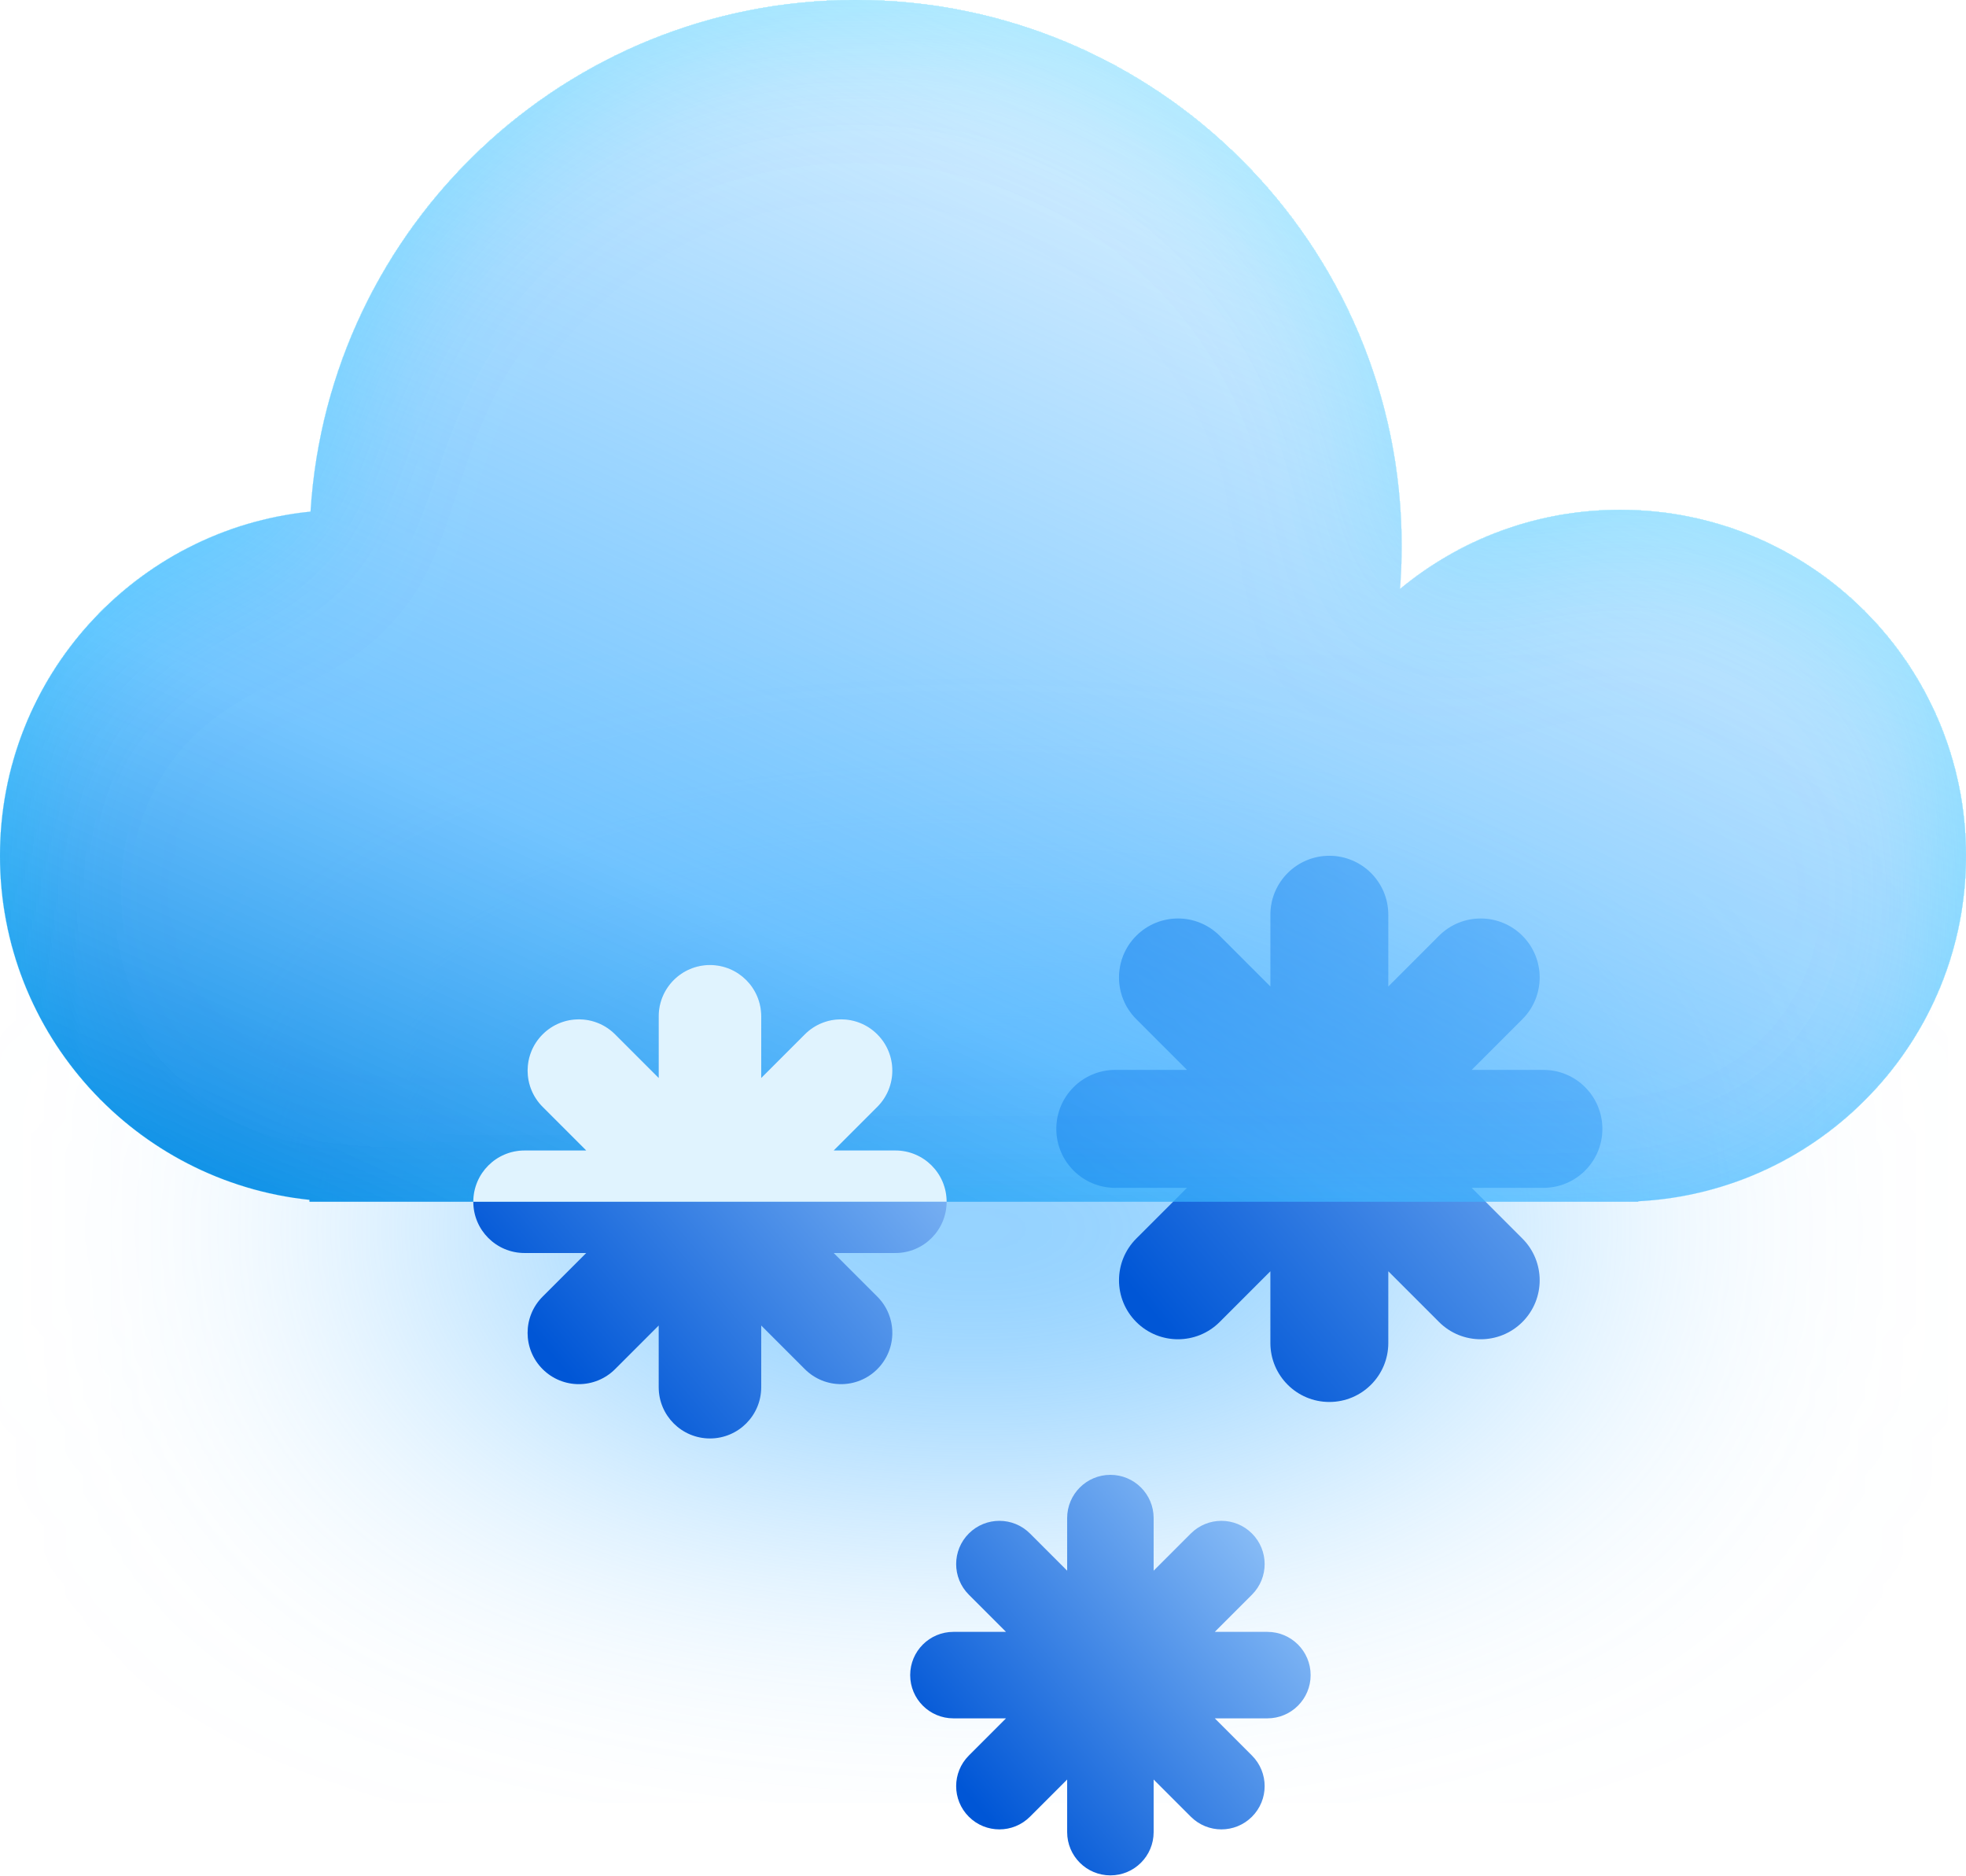
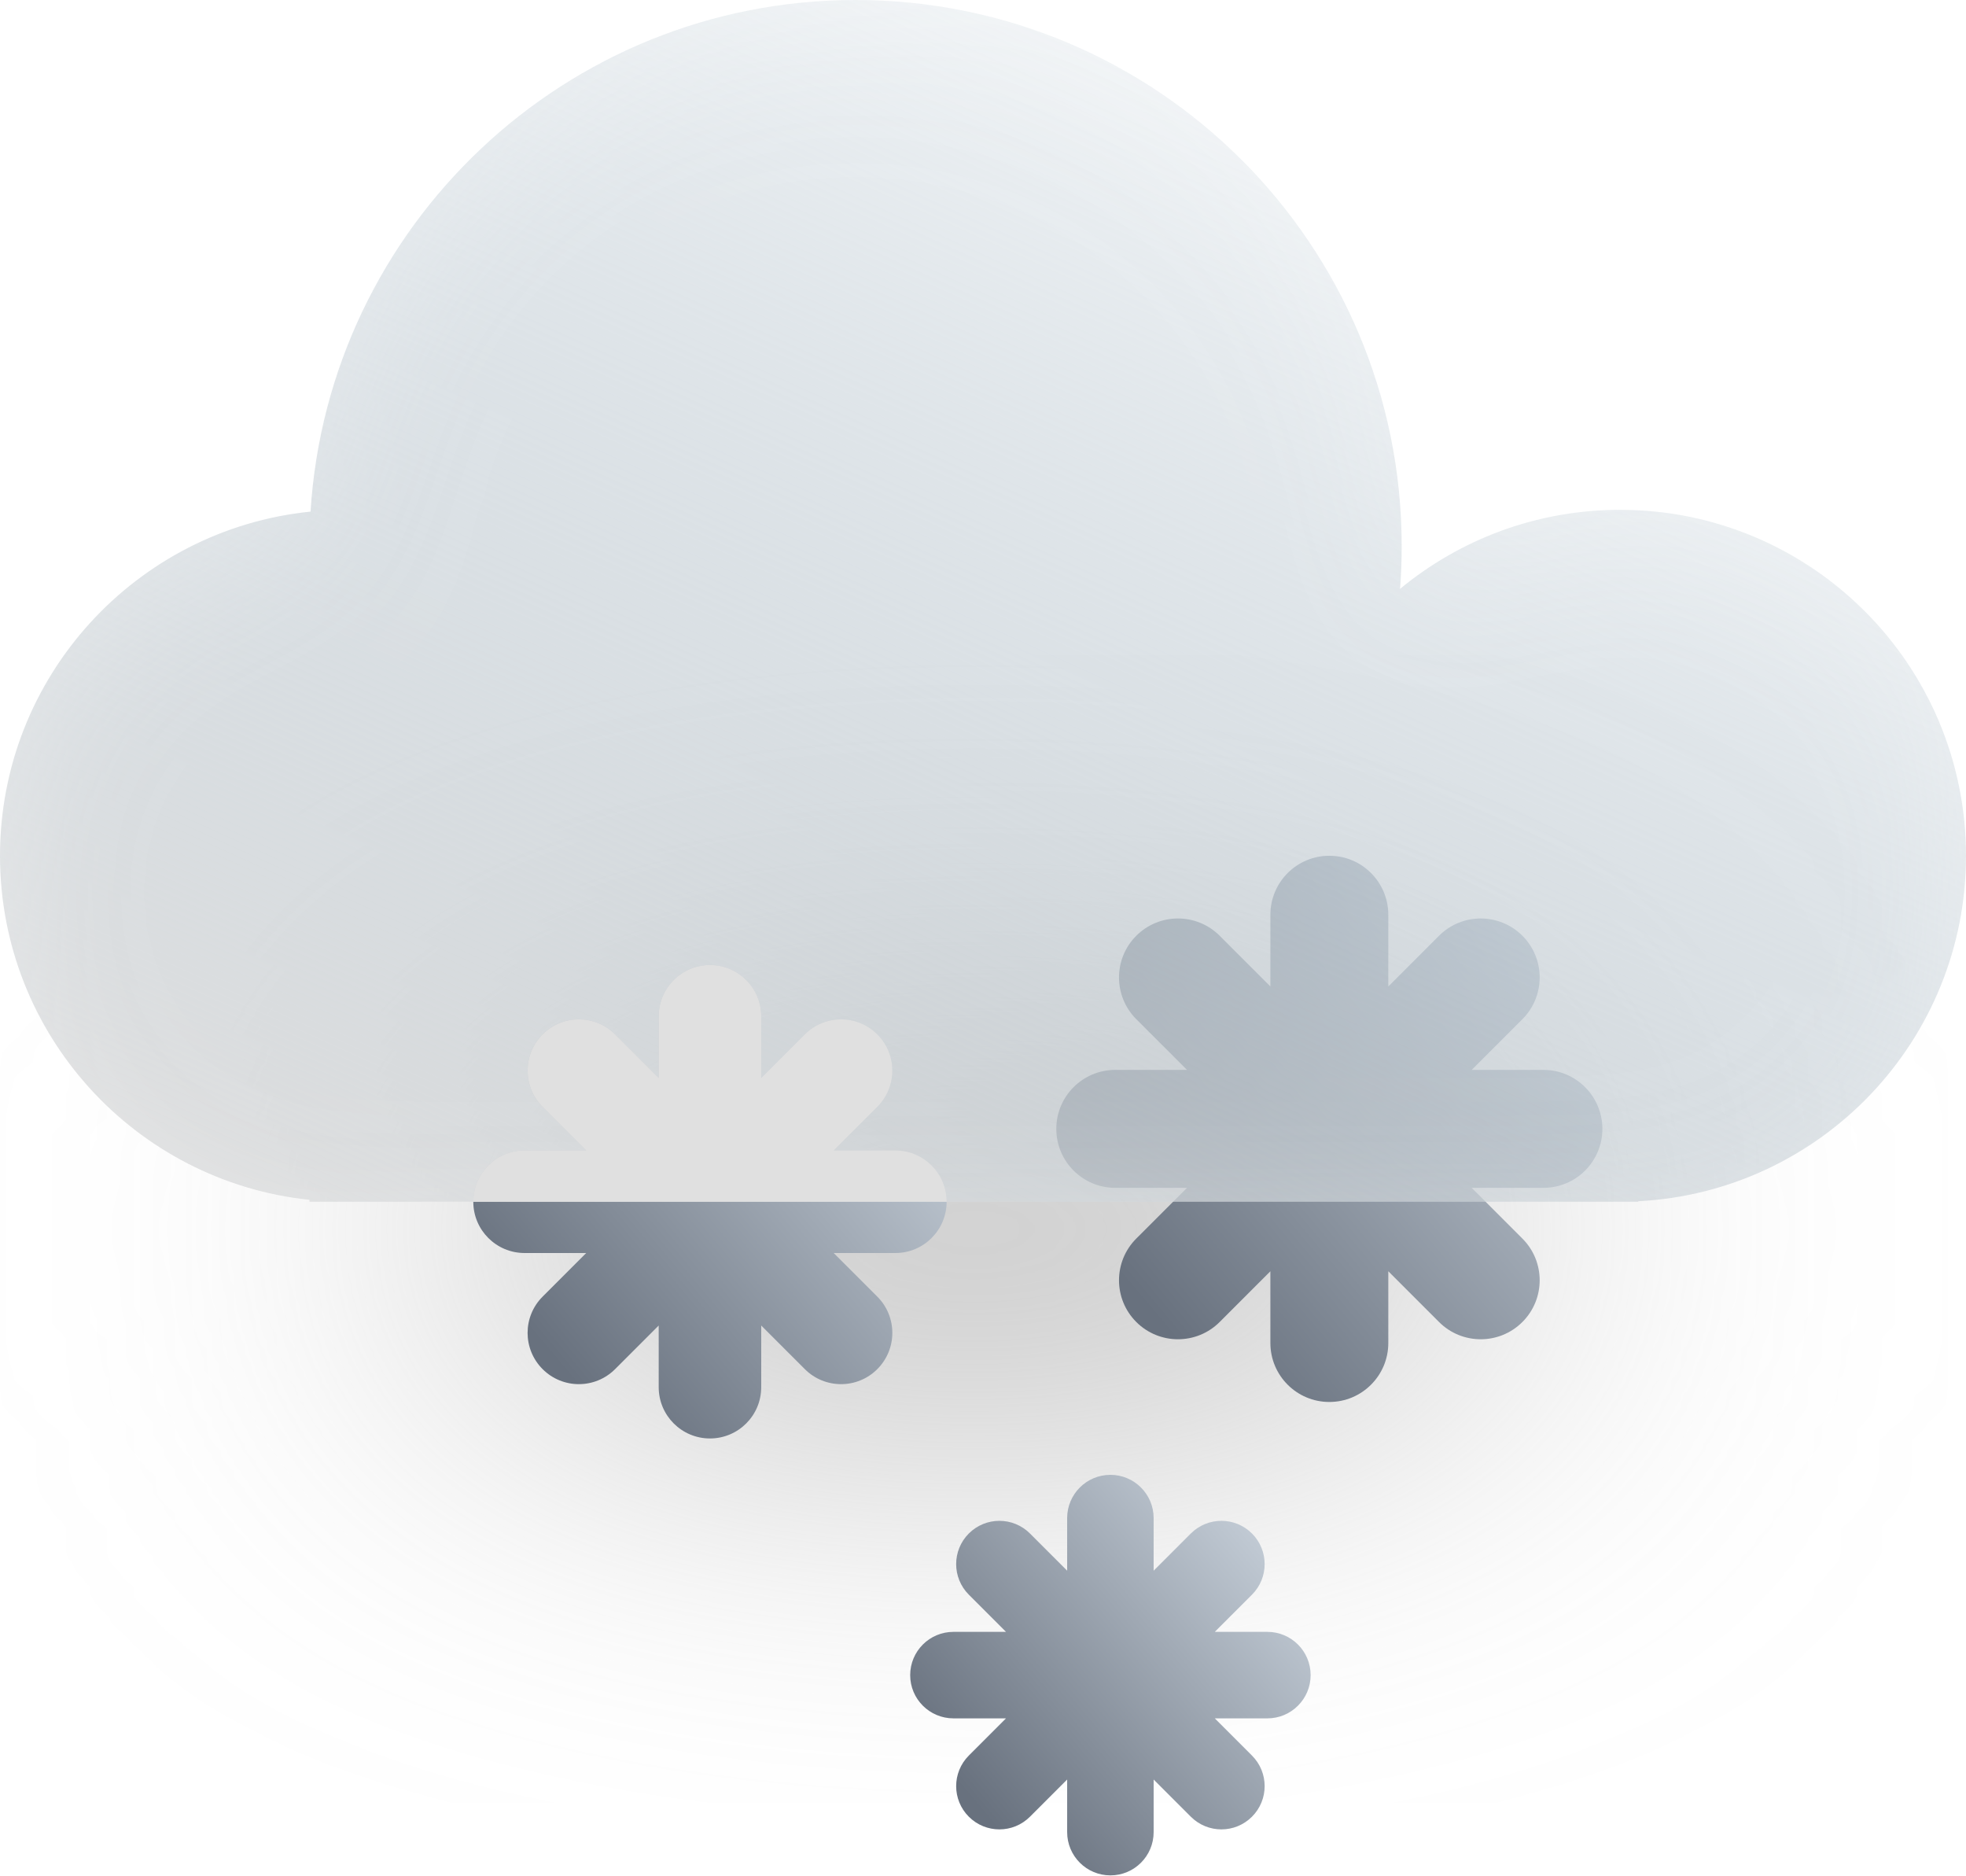
<svg xmlns="http://www.w3.org/2000/svg" width="108" height="103" viewBox="0 0 108 103" fill="none">
-   <g filter="url(#filter0_f_19_277)">
-     <ellipse cx="53.5" cy="67.5" rx="31.5" ry="9.5" fill="#4DB4FF" />
+   <g filter="url(#filter0_f_19_1489)">
+     <ellipse cx="53.5" cy="67.5" rx="31.5" ry="9.5" fill="#949494" fill-opacity="0.7" />
  </g>
-   <path fill-rule="evenodd" clip-rule="evenodd" d="M41.817 55.816C41.817 54.261 40.556 53 39.001 53C37.446 53 36.185 54.261 36.185 55.816V59.203L33.79 56.808C32.69 55.708 30.907 55.708 29.808 56.808C28.708 57.907 28.708 59.69 29.808 60.79L32.203 63.185H28.816C27.261 63.185 26 64.446 26 66.001C26 67.556 27.261 68.817 28.816 68.817H32.203L29.808 71.212C28.708 72.312 28.708 74.094 29.808 75.194C30.907 76.294 32.69 76.294 33.79 75.194L36.185 72.799V76.186C36.185 77.741 37.446 79.002 39.001 79.002C40.556 79.002 41.817 77.741 41.817 76.186V72.799L44.212 75.194C45.312 76.294 47.094 76.294 48.194 75.194C49.294 74.094 49.294 72.312 48.194 71.212L45.799 68.817H49.186C50.741 68.817 52.002 67.556 52.002 66.001C52.002 64.446 50.741 63.185 49.186 63.185H45.799L48.194 60.79C49.294 59.69 49.294 57.907 48.194 56.808C47.094 55.708 45.311 55.708 44.212 56.808L41.817 59.203V55.816Z" fill="url(#paint0_linear_19_277)" />
-   <path fill-rule="evenodd" clip-rule="evenodd" d="M76.265 50.239C76.265 48.45 74.815 47 73.026 47C71.237 47 69.787 48.45 69.787 50.239V54.179L67.001 51.393C65.736 50.128 63.685 50.128 62.42 51.393C61.155 52.658 61.155 54.709 62.42 55.974L65.206 58.76H61.266C59.477 58.76 58.027 60.21 58.027 61.999C58.027 63.788 59.477 65.238 61.266 65.238H65.206L62.42 68.024C61.155 69.289 61.155 71.34 62.42 72.605C63.685 73.87 65.736 73.87 67.001 72.605L69.787 69.819V73.759C69.787 75.548 71.237 76.998 73.026 76.998C74.815 76.998 76.265 75.548 76.265 73.759V69.819L79.051 72.605C80.316 73.87 82.367 73.87 83.632 72.605C84.897 71.34 84.897 69.289 83.632 68.024L80.846 65.238H84.786C86.575 65.238 88.025 63.788 88.025 61.999C88.025 60.21 86.575 58.76 84.786 58.76H80.846L83.632 55.974C84.897 54.709 84.897 52.658 83.632 51.393C82.367 50.128 80.316 50.128 79.051 51.393L76.265 54.179V50.239Z" fill="url(#paint1_linear_19_277)" />
-   <path fill-rule="evenodd" clip-rule="evenodd" d="M63.374 83.375C63.374 82.063 62.311 81 60.999 81C59.687 81 58.623 82.063 58.623 83.375V86.264L56.581 84.222C55.653 83.294 54.149 83.294 53.221 84.222C52.294 85.149 52.294 86.653 53.221 87.581L55.265 89.624H52.375C51.063 89.624 50 90.687 50 91.999C50 93.311 51.063 94.374 52.375 94.374H55.264L53.221 96.417C52.294 97.345 52.294 98.849 53.221 99.776C54.149 100.704 55.653 100.704 56.58 99.776L58.623 97.733V100.623C58.623 101.935 59.687 102.998 60.999 102.998C62.311 102.998 63.374 101.935 63.374 100.623V97.733L65.417 99.776C66.345 100.704 67.849 100.704 68.776 99.776C69.704 98.849 69.704 97.345 68.776 96.417L66.733 94.374H69.623C70.935 94.374 71.998 93.311 71.998 91.999C71.998 90.687 70.935 89.624 69.623 89.624H66.733L68.776 87.581C69.704 86.653 69.704 85.149 68.776 84.222C67.849 83.294 66.345 83.294 65.417 84.222L63.374 86.265V83.375Z" fill="url(#paint2_linear_19_277)" />
-   <g filter="url(#filter1_bi_19_277)">
-     <path fill-rule="evenodd" clip-rule="evenodd" d="M77 30C77 30.788 76.97 31.569 76.91 32.342C80.195 29.63 84.407 28 89 28C99.493 28 108 36.507 108 47C108 57.158 100.029 65.454 90 65.974V66H89H19H17V65.896C7.447 64.897 0 56.818 0 47C0 37.162 7.478 29.07 17.059 28.098C18.041 12.416 31.07 0 47 0C63.569 0 77 13.431 77 30Z" fill="url(#paint3_linear_19_277)" />
+   <path fill-rule="evenodd" clip-rule="evenodd" d="M41.817 55.816C41.817 54.261 40.556 53 39.001 53C37.446 53 36.185 54.261 36.185 55.816V59.203L33.79 56.808C32.69 55.708 30.907 55.708 29.808 56.808C28.708 57.907 28.708 59.69 29.808 60.79L32.203 63.185H28.816C27.261 63.185 26 64.446 26 66.001C26 67.556 27.261 68.817 28.816 68.817H32.203L29.808 71.212C28.708 72.312 28.708 74.094 29.808 75.194C30.907 76.294 32.69 76.294 33.79 75.194L36.185 72.799V76.186C36.185 77.741 37.446 79.002 39.001 79.002C40.556 79.002 41.817 77.741 41.817 76.186V72.799L44.212 75.194C45.312 76.294 47.094 76.294 48.194 75.194C49.294 74.094 49.294 72.312 48.194 71.212L45.799 68.817H49.186C50.741 68.817 52.002 67.556 52.002 66.001C52.002 64.446 50.741 63.185 49.186 63.185H45.799L48.194 60.79C49.294 59.69 49.294 57.907 48.194 56.808C47.094 55.708 45.311 55.708 44.212 56.808L41.817 59.203V55.816Z" fill="url(#paint0_linear_19_1489)" />
+   <path fill-rule="evenodd" clip-rule="evenodd" d="M76.265 50.239C76.265 48.45 74.815 47 73.026 47C71.237 47 69.787 48.45 69.787 50.239V54.179L67.001 51.393C65.736 50.128 63.685 50.128 62.42 51.393C61.155 52.658 61.155 54.709 62.42 55.974L65.206 58.76H61.266C59.477 58.76 58.027 60.21 58.027 61.999C58.027 63.788 59.477 65.238 61.266 65.238H65.206L62.42 68.024C61.155 69.289 61.155 71.34 62.42 72.605C63.685 73.87 65.736 73.87 67.001 72.605L69.787 69.819V73.759C69.787 75.548 71.237 76.998 73.026 76.998C74.815 76.998 76.265 75.548 76.265 73.759V69.819L79.051 72.605C80.316 73.87 82.367 73.87 83.632 72.605C84.897 71.34 84.897 69.289 83.632 68.024L80.846 65.238H84.786C86.575 65.238 88.025 63.788 88.025 61.999C88.025 60.21 86.575 58.76 84.786 58.76H80.846L83.632 55.974C84.897 54.709 84.897 52.658 83.632 51.393C82.367 50.128 80.316 50.128 79.051 51.393L76.265 54.179V50.239Z" fill="url(#paint1_linear_19_1489)" />
+   <path fill-rule="evenodd" clip-rule="evenodd" d="M63.374 83.375C63.374 82.063 62.311 81 60.999 81C59.687 81 58.623 82.063 58.623 83.375V86.264L56.581 84.222C55.653 83.294 54.149 83.294 53.221 84.222C52.294 85.149 52.294 86.653 53.221 87.581L55.265 89.624H52.375C51.063 89.624 50 90.687 50 91.999C50 93.311 51.063 94.374 52.375 94.374H55.264L53.221 96.417C52.294 97.345 52.294 98.849 53.221 99.776C54.149 100.704 55.653 100.704 56.58 99.776L58.623 97.733V100.623C58.623 101.935 59.687 102.998 60.999 102.998C62.311 102.998 63.374 101.935 63.374 100.623V97.733L65.417 99.776C66.345 100.704 67.849 100.704 68.776 99.776C69.704 98.849 69.704 97.345 68.776 96.417L66.733 94.374H69.623C70.935 94.374 71.998 93.311 71.998 91.999C71.998 90.687 70.935 89.624 69.623 89.624H66.733L68.776 87.581C69.704 86.653 69.704 85.149 68.776 84.222C67.849 83.294 66.345 83.294 65.417 84.222L63.374 86.265V83.375Z" fill="url(#paint2_linear_19_1489)" />
+   <g filter="url(#filter1_bi_19_1489)">
+     <path fill-rule="evenodd" clip-rule="evenodd" d="M77 30C77 30.788 76.97 31.569 76.91 32.342C80.195 29.63 84.407 28 89 28C99.493 28 108 36.507 108 47C108 57.158 100.029 65.454 90 65.974V66H89H19H17V65.896C7.447 64.897 0 56.818 0 47C0 37.162 7.478 29.07 17.059 28.098C18.041 12.416 31.07 0 47 0C63.569 0 77 13.431 77 30Z" fill="url(#paint3_linear_19_1489)" />
  </g>
-   <path fill-rule="evenodd" clip-rule="evenodd" d="M52.002 66H26C26.001 64.445 27.261 63.185 28.816 63.185H32.203L29.808 60.79C28.708 59.69 28.708 57.907 29.808 56.808C30.907 55.708 32.69 55.708 33.79 56.808L36.185 59.203V55.816C36.185 54.261 37.446 53 39.001 53C40.556 53 41.817 54.261 41.817 55.816V59.203L44.212 56.808C45.312 55.708 47.094 55.708 48.194 56.808C49.294 57.907 49.294 59.69 48.194 60.79L45.799 63.185H49.186C50.741 63.185 52.002 64.445 52.002 66Z" fill="#E0F3FE" />
+   <path fill-rule="evenodd" clip-rule="evenodd" d="M52.002 66H26C26.001 64.445 27.261 63.185 28.816 63.185H32.203L29.808 60.79C28.708 59.69 28.708 57.907 29.808 56.808C30.907 55.708 32.69 55.708 33.79 56.808L36.185 59.203V55.816C36.185 54.261 37.446 53 39.001 53C40.556 53 41.817 54.261 41.817 55.816V59.203L44.212 56.808C45.312 55.708 47.094 55.708 48.194 56.808C49.294 57.907 49.294 59.69 48.194 60.79L45.799 63.185H49.186C50.741 63.185 52.002 64.445 52.002 66Z" fill="#E0E0E0" />
  <defs>
-     <filter id="filter0_f_19_277" x="0" y="36" width="107" height="63" filterUnits="userSpaceOnUse" color-interpolation-filters="sRGB">
+     <filter id="filter0_f_19_1489" x="0" y="36" width="107" height="63" filterUnits="userSpaceOnUse" color-interpolation-filters="sRGB">
      <feFlood flood-opacity="0" result="BackgroundImageFix" />
      <feBlend mode="normal" in="SourceGraphic" in2="BackgroundImageFix" result="shape" />
-       <feGaussianBlur stdDeviation="11" result="effect1_foregroundBlur_19_277" />
+       <feGaussianBlur stdDeviation="11" result="effect1_foregroundBlur_19_1489" />
    </filter>
-     <filter id="filter1_bi_19_277" x="-7" y="-7" width="122" height="80" filterUnits="userSpaceOnUse" color-interpolation-filters="sRGB">
+     <filter id="filter1_bi_19_1489" x="-7" y="-7" width="122" height="80" filterUnits="userSpaceOnUse" color-interpolation-filters="sRGB">
      <feFlood flood-opacity="0" result="BackgroundImageFix" />
      <feGaussianBlur in="BackgroundImageFix" stdDeviation="3.5" />
-       <feComposite in2="SourceAlpha" operator="in" result="effect1_backgroundBlur_19_277" />
-       <feBlend mode="normal" in="SourceGraphic" in2="effect1_backgroundBlur_19_277" result="shape" />
+       <feComposite in2="SourceAlpha" operator="in" result="effect1_backgroundBlur_19_1489" />
+       <feBlend mode="normal" in="SourceGraphic" in2="effect1_backgroundBlur_19_1489" result="shape" />
      <feColorMatrix in="SourceAlpha" type="matrix" values="0 0 0 0 0 0 0 0 0 0 0 0 0 0 0 0 0 0 127 0" result="hardAlpha" />
      <feOffset dy="2" />
      <feGaussianBlur stdDeviation="4" />
      <feComposite in2="hardAlpha" operator="arithmetic" k2="-1" k3="1" />
-       <feColorMatrix type="matrix" values="0 0 0 0 0 0 0 0 0 0.82 0 0 0 0 1 0 0 0 0.25 0" />
-       <feBlend mode="normal" in2="shape" result="effect2_innerShadow_19_277" />
+       <feColorMatrix type="matrix" values="0 0 0 0 1 0 0 0 0 1 0 0 0 0 1 0 0 0 0.25 0" />
+       <feBlend mode="normal" in2="shape" result="effect2_innerShadow_19_1489" />
    </filter>
-     <linearGradient id="paint0_linear_19_277" x1="29.712" y1="73.74" x2="54.407" y2="52.896" gradientUnits="userSpaceOnUse">
-       <stop stop-color="#0056D6" />
-       <stop offset="1" stop-color="#ADD8FF" />
+     <linearGradient id="paint0_linear_19_1489" x1="29.712" y1="73.74" x2="54.407" y2="52.896" gradientUnits="userSpaceOnUse">
+       <stop stop-color="#68717E" />
+       <stop offset="1" stop-color="#DAE3EC" />
    </linearGradient>
-     <linearGradient id="paint1_linear_19_277" x1="62.309" y1="70.927" x2="90.8" y2="46.88" gradientUnits="userSpaceOnUse">
-       <stop stop-color="#0056D6" />
-       <stop offset="1" stop-color="#ADD8FF" />
+     <linearGradient id="paint1_linear_19_1489" x1="62.309" y1="70.927" x2="90.8" y2="46.88" gradientUnits="userSpaceOnUse">
+       <stop stop-color="#68717E" />
+       <stop offset="1" stop-color="#DAE3EC" />
    </linearGradient>
-     <linearGradient id="paint2_linear_19_277" x1="53.14" y1="98.546" x2="74.033" y2="80.912" gradientUnits="userSpaceOnUse">
-       <stop stop-color="#0056D6" />
-       <stop offset="1" stop-color="#ADD8FF" />
+     <linearGradient id="paint2_linear_19_1489" x1="53.14" y1="98.546" x2="74.033" y2="80.912" gradientUnits="userSpaceOnUse">
+       <stop stop-color="#68717E" />
+       <stop offset="1" stop-color="#DAE3EC" />
    </linearGradient>
-     <linearGradient id="paint3_linear_19_277" x1="56" y1="89.5" x2="96.5" y2="1.95655e-07" gradientUnits="userSpaceOnUse">
-       <stop stop-color="#0082DF" />
-       <stop offset="0.3" stop-color="#48B2FF" stop-opacity="0.75" />
-       <stop offset="1" stop-color="#3BADFF" stop-opacity="0" />
+     <linearGradient id="paint3_linear_19_1489" x1="56" y1="89.5" x2="96.5" y2="1.95655e-07" gradientUnits="userSpaceOnUse">
+       <stop stop-color="#DFDFDF" />
+       <stop offset="1" stop-color="#92AABB" stop-opacity="0" />
    </linearGradient>
  </defs>
</svg>
